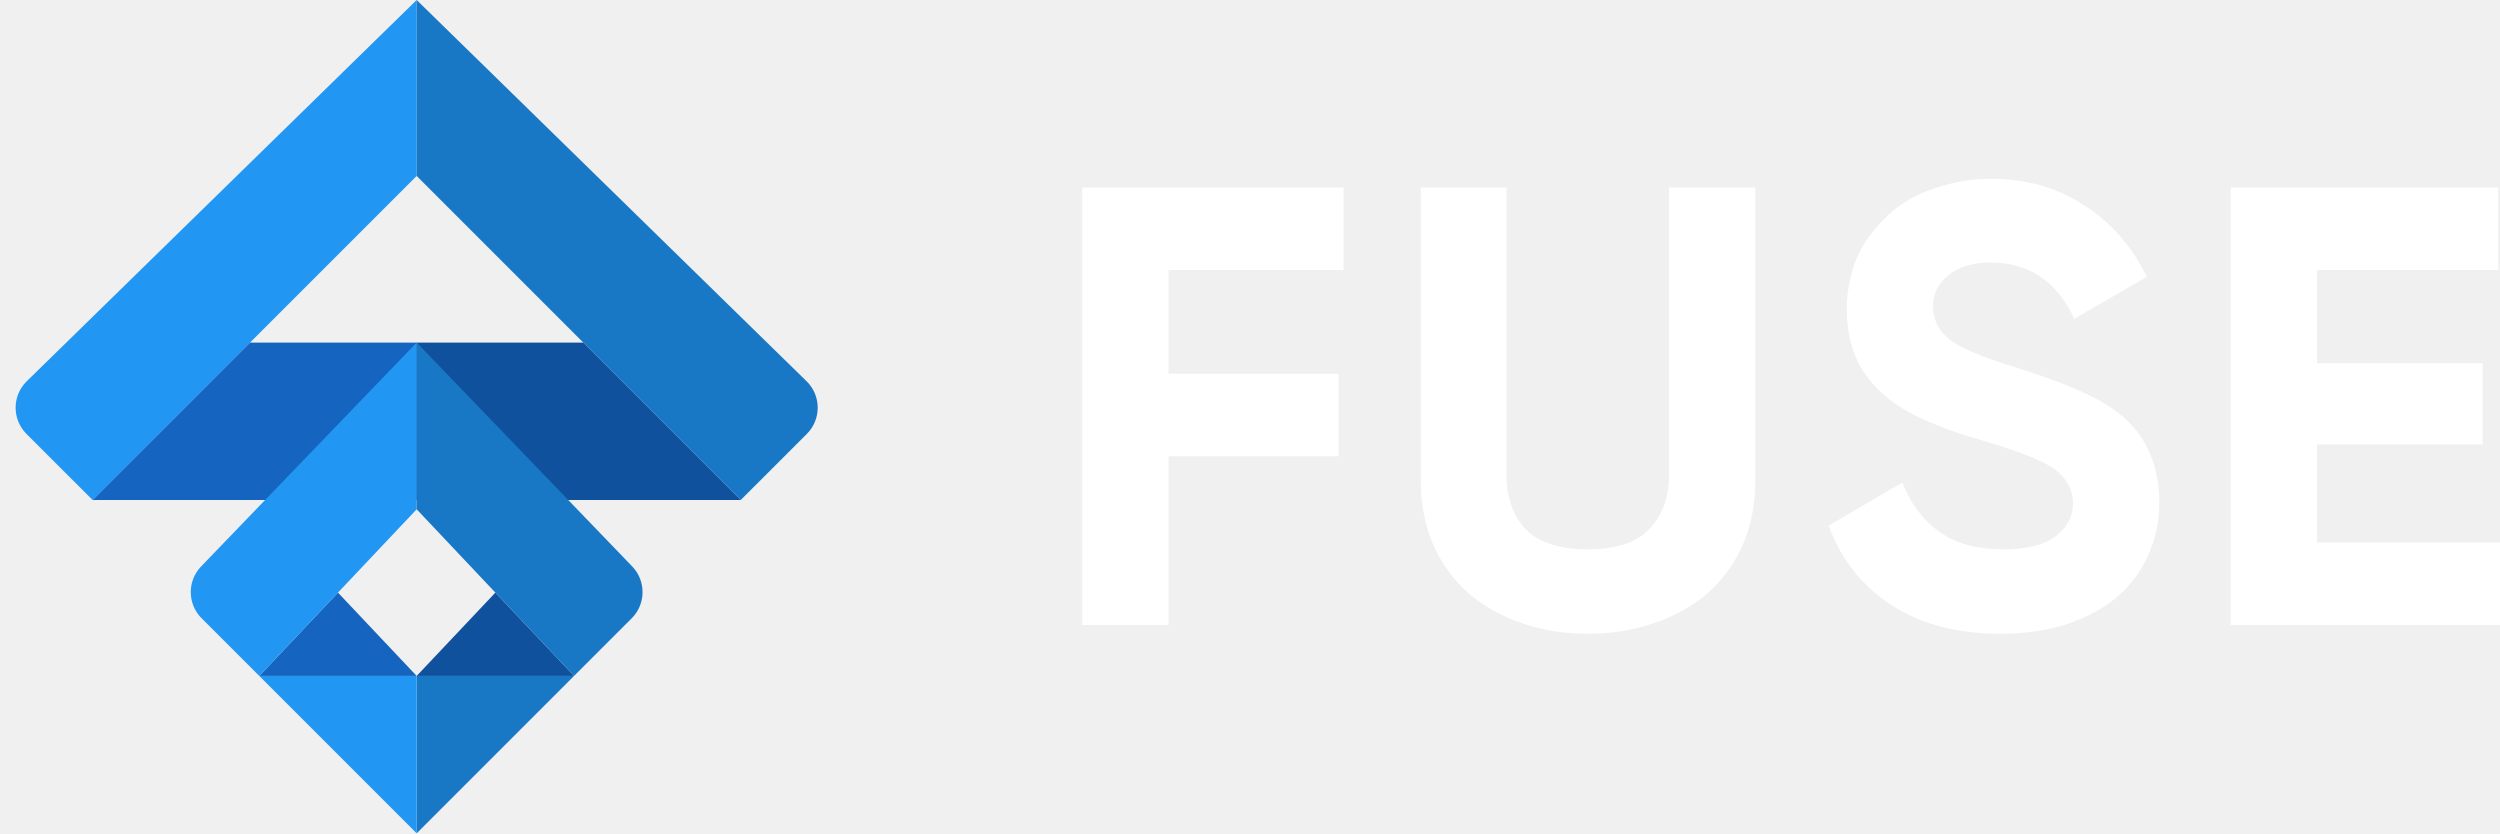
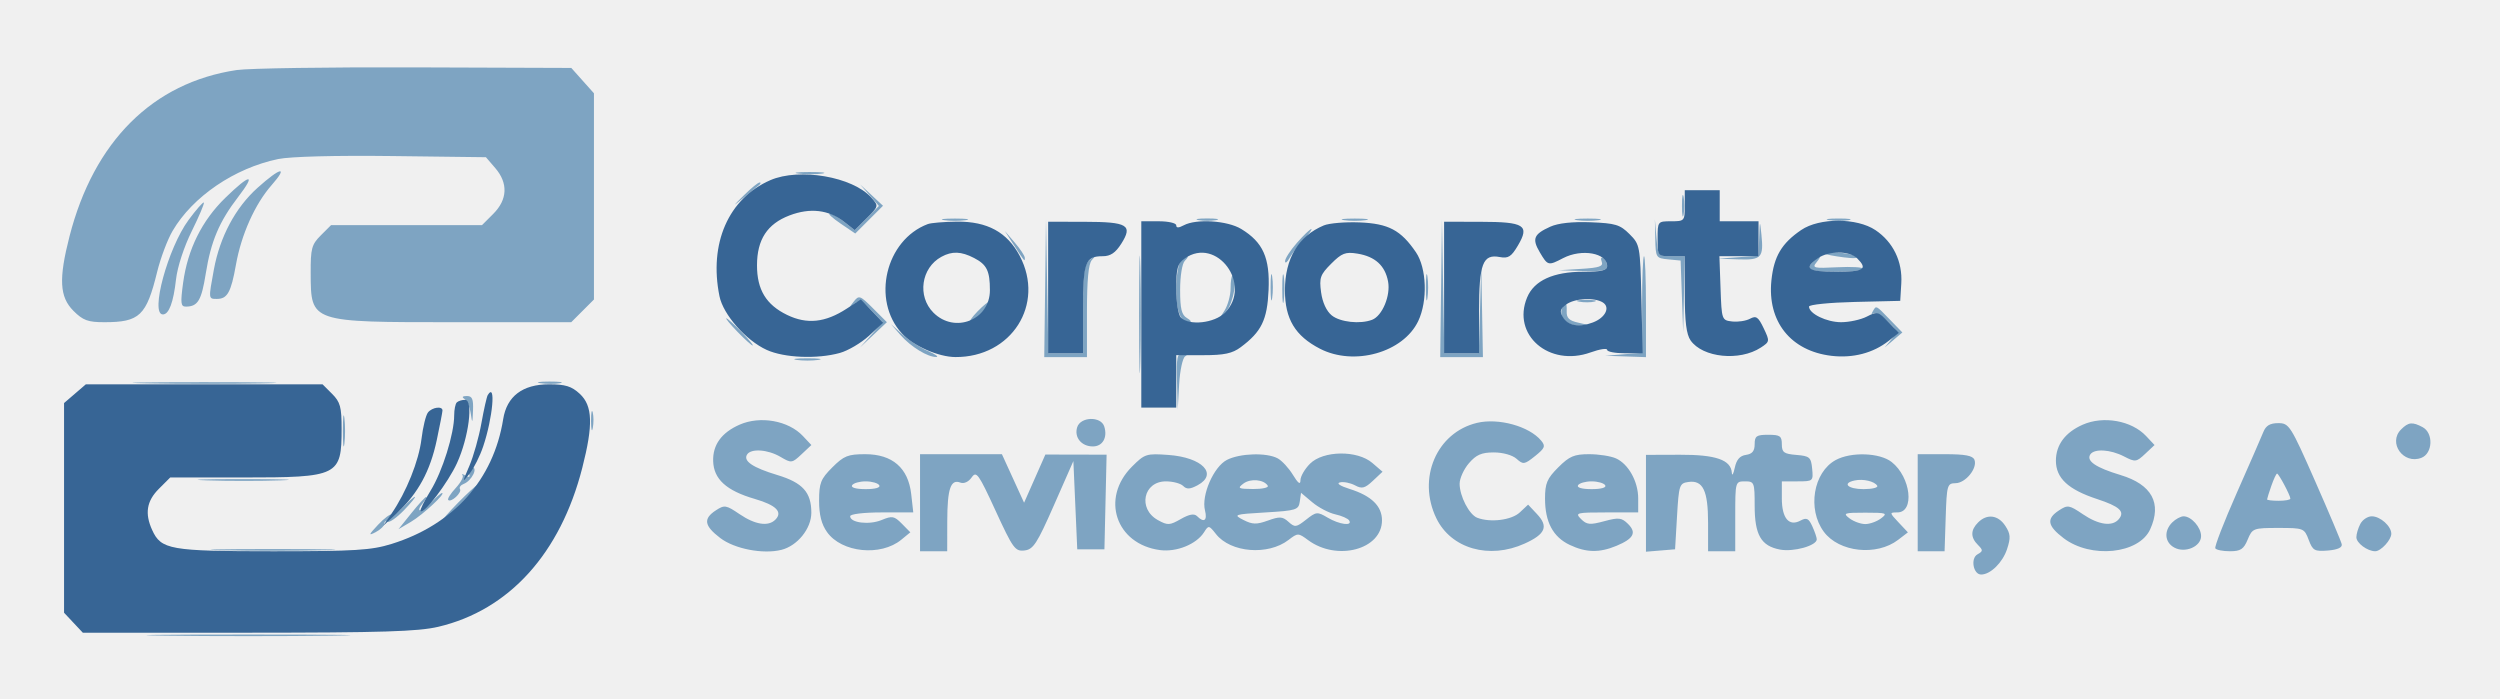
- <svg xmlns="http://www.w3.org/2000/svg" width="96" height="32" viewBox="0 0 96 32" fill="none">
-   <g clip-path="url(#clip0)">
-     <path d="M51.592 10.368H44.872V14.352H51.4V17.52H44.872V24H41.56V7.2H51.592V10.368ZM60.969 24.336C60.073 24.336 59.225 24.2 58.425 23.928C57.641 23.656 56.961 23.272 56.385 22.776C55.809 22.264 55.361 21.648 55.041 20.928C54.721 20.192 54.561 19.384 54.561 18.504V7.2H57.849V18.24C57.849 19.104 58.097 19.8 58.593 20.328C59.105 20.84 59.897 21.096 60.969 21.096C62.041 21.096 62.825 20.84 63.321 20.328C63.833 19.8 64.089 19.104 64.089 18.24V7.2H67.401V18.504C67.401 19.384 67.241 20.192 66.921 20.928C66.601 21.648 66.153 22.264 65.577 22.776C65.001 23.272 64.313 23.656 63.513 23.928C62.729 24.2 61.881 24.336 60.969 24.336ZM76.821 24.336C75.157 24.336 73.757 23.968 72.621 23.232C71.485 22.48 70.685 21.464 70.221 20.184L73.053 18.528C73.357 19.328 73.829 19.96 74.469 20.424C75.109 20.872 75.925 21.096 76.917 21.096C77.829 21.096 78.501 20.928 78.933 20.592C79.381 20.256 79.605 19.832 79.605 19.32C79.605 18.872 79.413 18.472 79.029 18.12C78.645 17.768 77.629 17.352 75.981 16.872C74.829 16.536 73.901 16.168 73.197 15.768C72.493 15.368 71.933 14.848 71.517 14.208C71.117 13.568 70.917 12.784 70.917 11.856C70.917 11.296 71.013 10.728 71.205 10.152C71.413 9.56 71.781 8.992 72.309 8.448C72.837 7.904 73.477 7.504 74.229 7.248C74.981 6.992 75.717 6.864 76.437 6.864C77.797 6.864 78.989 7.2 80.013 7.872C81.053 8.528 81.861 9.448 82.437 10.632L79.653 12.24C78.981 10.8 77.909 10.08 76.437 10.08C75.765 10.08 75.229 10.24 74.829 10.56C74.429 10.88 74.229 11.28 74.229 11.76C74.229 12.272 74.437 12.696 74.853 13.032C75.285 13.368 76.141 13.728 77.421 14.112C78.989 14.608 80.125 15.072 80.829 15.504C81.549 15.936 82.077 16.472 82.413 17.112C82.749 17.752 82.917 18.472 82.917 19.272C82.917 20.04 82.765 20.744 82.461 21.384C82.173 22.008 81.757 22.544 81.213 22.992C80.669 23.424 80.021 23.76 79.269 24C78.517 24.224 77.701 24.336 76.821 24.336ZM88.972 20.832H96.052V24H85.66V7.2H95.932V10.368H88.972V13.944H95.332V17.064H88.972V20.832Z" fill="white" />
-     <path d="M16 6.756V0L1.028 14.639C0.462 15.192 0.457 16.102 1.017 16.662L3.556 19.2" fill="#2196F3" />
-     <path d="M16 6.756V0L30.972 14.639C31.538 15.192 31.543 16.102 30.983 16.662L28.444 19.2" fill="#1878C6" />
-     <path d="M3.556 19.2L9.6 13.156H16V19.2" fill="#1565C0" />
-     <path d="M28.444 19.2L22.4 13.156H16V19.2" fill="#10519D" />
-     <path d="M16 25.956H9.956L12.978 22.756L16 25.956Z" fill="#1565C0" />
-     <path d="M16 32L22.044 25.956L16 25.956V32Z" fill="#1878C6" />
-     <path d="M16 32L9.956 25.956H16V32Z" fill="#2196F3" />
-     <path d="M16 25.956H22.044L19.022 22.756L16 25.956Z" fill="#10519D" />
-     <path d="M7.724 21.75C7.186 22.308 7.194 23.194 7.742 23.742L9.956 25.956L16 19.556V13.156" fill="#2196F3" />
-     <path d="M24.276 21.75C24.814 22.308 24.806 23.194 24.258 23.742L22.044 25.956L16 19.556V13.156" fill="#1878C6" />
-   </g>
-   <defs>
-     <clipPath id="clip0">
-       <rect width="96" height="32" fill="white" />
-     </clipPath>
-   </defs>
+ <svg xmlns="http://www.w3.org/2000/svg" width="644" height="180" viewBox="0 0 644 180" version="1.1">
+   <path d="M 60.951 18.045 C 39.357 21.287, 24.178 36.399, 17.898 60.910 C 15.092 71.865, 15.339 76.493, 18.923 80.077 C 21.379 82.533, 22.650 83, 26.876 83 C 35.971 83, 37.712 81.341, 40.486 70.025 C 41.360 66.463, 43.151 61.712, 44.466 59.467 C 49.641 50.637, 60.418 43.304, 71.655 40.969 C 74.760 40.324, 86.425 40.017, 100.993 40.199 L 125.176 40.500 127.588 43.306 C 130.924 47.187, 130.740 51.413, 127.077 55.077 L 124.154 58 104.713 58 L 85.273 58 82.636 60.636 C 80.274 62.999, 80.003 64.012, 80.032 70.386 C 80.089 83.096, 79.806 83, 117.011 83 L 147.154 83 150.077 80.077 L 153 77.154 153 50.593 L 153 24.032 150.083 20.766 L 147.166 17.500 106.833 17.356 C 84.650 17.277, 64.003 17.587, 60.951 18.045 M 66.317 48.405 C 60.648 53.502, 56.652 60.989, 55.094 69.434 C 53.683 77.086, 53.674 77, 55.878 77 C 58.574 77, 59.515 75.312, 60.777 68.204 C 62.159 60.426, 65.669 52.585, 69.955 47.704 C 74.409 42.631, 72.284 43.040, 66.317 48.405 M 205.768 44.725 C 207.565 44.947, 210.265 44.943, 211.768 44.715 C 213.271 44.486, 211.800 44.304, 208.500 44.310 C 205.200 44.315, 203.971 44.502, 205.768 44.725 M 58.020 50.980 C 52.019 56.826, 48.354 64.204, 47.177 72.815 C 46.447 78.151, 46.548 78.998, 47.916 78.985 C 50.965 78.955, 51.898 77.396, 53.001 70.492 C 54.334 62.147, 56.465 57.104, 61.341 50.750 C 66.082 44.573, 64.484 44.684, 58.020 50.980 M 191.689 50.250 C 188.575 53.334, 188.563 53.373, 191.454 51.008 C 193.129 49.637, 194.928 48.175, 195.450 47.758 C 195.972 47.341, 196.078 47, 195.685 47 C 195.292 47, 193.494 48.462, 191.689 50.250 M 223.980 50.279 L 226.403 53.058 223.290 56.171 L 220.177 59.284 217.454 57.142 C 215.956 55.964, 214.278 55, 213.726 55 C 213.173 55, 214.429 56.159, 216.517 57.576 L 220.314 60.153 223.887 56.579 L 227.461 53.006 224.509 50.253 L 221.556 47.500 223.980 50.279 M 433.272 53 C 433.272 55.475, 433.467 56.487, 433.706 55.250 C 433.944 54.013, 433.944 51.987, 433.706 50.750 C 433.467 49.513, 433.272 50.525, 433.272 53 M 48.580 56.659 C 43.253 63.881, 38.600 81, 41.965 81 C 43.517 81, 44.680 77.896, 45.338 72 C 45.696 68.786, 47.388 63.597, 49.409 59.517 C 51.310 55.676, 52.705 52.372, 52.509 52.176 C 52.312 51.979, 50.544 53.997, 48.580 56.659 M 243.250 56.716 C 244.762 56.945, 247.238 56.945, 248.750 56.716 C 250.262 56.487, 249.025 56.300, 246 56.300 C 242.975 56.300, 241.738 56.487, 243.250 56.716 M 308.750 56.706 C 309.988 56.944, 312.012 56.944, 313.250 56.706 C 314.488 56.467, 313.475 56.272, 311 56.272 C 308.525 56.272, 307.512 56.467, 308.750 56.706 M 346.250 56.716 C 347.762 56.945, 350.238 56.945, 351.750 56.716 C 353.262 56.487, 352.025 56.300, 349 56.300 C 345.975 56.300, 344.738 56.487, 346.250 56.716 M 406.250 56.716 C 407.762 56.945, 410.238 56.945, 411.750 56.716 C 413.262 56.487, 412.025 56.300, 409 56.300 C 405.975 56.300, 404.738 56.487, 406.250 56.716 M 471.264 56.718 C 472.784 56.947, 475.034 56.941, 476.264 56.704 C 477.494 56.467, 476.250 56.279, 473.500 56.286 C 470.750 56.294, 469.744 56.488, 471.264 56.718 M 269.225 74.250 L 269 92 274.500 92 L 280 92 280 80.200 C 280 72.174, 280.400 67.952, 281.250 66.998 C 282.313 65.806, 282.239 65.794, 280.750 66.921 C 279.263 68.046, 279 69.958, 279 79.622 L 279 91 274.524 91 L 270.047 91 269.748 73.750 L 269.450 56.500 269.225 74.250 M 293.432 81 C 293.432 94.475, 293.574 99.987, 293.747 93.250 C 293.920 86.513, 293.920 75.487, 293.747 68.750 C 293.574 62.013, 293.432 67.525, 293.432 81 M 371.225 74.250 L 371 92 376.500 92 L 382 92 381.786 80.250 L 381.572 68.500 381.253 79.750 L 380.934 91 376.491 91 L 372.047 91 371.748 73.750 L 371.450 56.500 371.225 74.250 M 426.398 61.500 C 426.497 66.373, 426.581 66.508, 429.713 66.811 L 432.927 67.121 433.256 76.311 L 433.585 85.500 433.792 75.750 L 434 66 430.555 66 C 427.168 66, 427.103 65.919, 426.703 61.250 L 426.296 56.500 426.398 61.500 M 453.168 61.198 L 453 65.895 447.750 66.263 L 442.500 66.630 447.781 66.815 C 453.758 67.024, 454.357 66.374, 453.735 60.355 C 453.352 56.652, 453.330 56.685, 453.168 61.198 M 334.104 62.535 C 332.397 64.479, 331.014 66.616, 331.030 67.285 C 331.047 67.953, 331.557 67.600, 332.164 66.500 C 332.771 65.400, 334.417 63.263, 335.821 61.750 C 337.225 60.237, 338.112 59, 337.791 59 C 337.470 59, 335.811 60.591, 334.104 62.535 M 261.094 63 C 263.991 67.490, 264.001 67.501, 263.995 66.417 C 263.992 65.912, 262.830 64.150, 261.412 62.500 L 258.835 59.500 261.094 63 M 470.083 65.362 C 470.313 65.562, 472.502 65.981, 474.948 66.294 C 477.826 66.662, 478.885 66.539, 477.948 65.947 C 476.612 65.101, 469.145 64.547, 470.083 65.362 M 304.200 67.200 C 303.529 67.871, 303 71.089, 303 74.500 C 303 80.313, 304.110 83.037, 306.450 82.970 C 307.028 82.953, 306.712 82.481, 305.750 81.920 C 304.379 81.121, 304 79.548, 304 74.650 C 304 71.122, 304.523 67.877, 305.200 67.200 C 305.860 66.540, 306.175 66, 305.900 66 C 305.625 66, 304.860 66.540, 304.200 67.200 M 412.598 67.396 C 413.061 68.600, 412.026 68.966, 407.337 69.258 L 401.500 69.622 407.750 69.811 C 412.613 69.958, 414 69.680, 414 68.559 C 414 67.766, 413.555 66.843, 413.011 66.507 C 412.452 66.161, 412.273 66.547, 412.598 67.396 M 423 78.445 L 423 90.890 418.250 91.265 L 413.500 91.640 418.750 91.820 L 424 92 424 79 C 424 71.850, 423.775 66, 423.500 66 C 423.225 66, 423 71.600, 423 78.445 M 467.200 67.200 C 464.927 69.473, 466.020 70, 473 70 C 476.850 70, 480.001 69.662, 480.002 69.250 C 480.003 68.838, 476.988 68.655, 473.301 68.844 C 467.260 69.154, 466.729 69.031, 467.922 67.594 C 469.467 65.732, 468.950 65.450, 467.200 67.200 M 327.300 74 C 327.300 77.025, 327.487 78.263, 327.716 76.750 C 327.945 75.237, 327.945 72.763, 327.716 71.250 C 327.487 69.737, 327.300 70.975, 327.300 74 M 330.310 74.500 C 330.315 77.800, 330.502 79.029, 330.725 77.232 C 330.947 75.435, 330.943 72.735, 330.715 71.232 C 330.486 69.729, 330.304 71.200, 330.310 74.500 M 367.300 74 C 367.300 77.025, 367.487 78.263, 367.716 76.750 C 367.945 75.237, 367.945 72.763, 367.716 71.250 C 367.487 69.737, 367.300 70.975, 367.300 74 M 317 74.277 C 317 76.080, 316.289 78.668, 315.420 80.027 L 313.840 82.500 315.920 80.139 C 317.743 78.070, 318.965 71, 317.500 71 C 317.225 71, 317 72.475, 317 74.277 M 219.923 77.689 C 218.656 79.302, 218.673 79.365, 220.080 78.268 C 221.396 77.243, 222.140 77.537, 224.518 80.018 L 227.374 83 224.460 86.250 L 221.546 89.500 225.005 86.249 L 228.464 82.997 224.905 79.438 C 221.547 76.080, 221.265 75.981, 219.923 77.689 M 251.814 80.219 C 250.336 81.749, 249.470 83, 249.889 83 C 250.838 83, 255.497 78.114, 254.921 77.723 C 254.689 77.566, 253.291 78.689, 251.814 80.219 M 406.762 77.707 C 408.006 77.946, 409.806 77.937, 410.762 77.687 C 411.718 77.437, 410.700 77.241, 408.500 77.252 C 406.300 77.263, 405.518 77.468, 406.762 77.707 M 402.357 79.513 C 401.503 81.737, 403.860 84.017, 406.872 83.882 C 409.411 83.767, 409.398 83.741, 406.500 83.104 C 404.227 82.605, 403.519 81.907, 403.579 80.223 C 403.672 77.642, 403.184 77.358, 402.357 79.513 M 482.399 80.250 C 482.003 80.938, 482.058 81.156, 482.520 80.736 C 482.983 80.316, 484.627 81.184, 486.173 82.666 C 488.882 85.261, 488.921 85.435, 487.242 87.430 L 485.500 89.500 487.774 87.573 L 490.049 85.646 486.828 82.323 C 483.134 78.511, 483.343 78.609, 482.399 80.250 M 190 85.500 C 191.866 87.425, 193.617 89, 193.892 89 C 194.167 89, 192.866 87.425, 191 85.500 C 189.134 83.575, 187.383 82, 187.108 82 C 186.833 82, 188.134 83.575, 190 85.500 M 232.004 86.345 C 234.640 89.350, 239.024 92.026, 241.200 91.961 C 241.915 91.939, 240.925 91.240, 239 90.406 C 237.075 89.572, 234.152 87.677, 232.504 86.195 L 229.507 83.500 232.004 86.345 M 303.193 98.250 L 303.385 105.500 303.746 99.026 C 303.945 95.465, 304.645 92.210, 305.304 91.791 C 306.113 91.277, 305.934 91.026, 304.750 91.015 C 303.225 91.002, 303.025 91.933, 303.193 98.250 M 205.250 92.716 C 206.762 92.945, 209.238 92.945, 210.750 92.716 C 212.262 92.487, 211.025 92.300, 208 92.300 C 204.975 92.300, 203.738 92.487, 205.250 92.716 M 37.812 98.748 C 46.233 98.916, 59.733 98.915, 67.812 98.748 C 75.890 98.580, 69 98.443, 52.500 98.443 C 36 98.444, 29.390 98.581, 37.812 98.748 M 139.264 98.718 C 140.784 98.947, 143.034 98.941, 144.264 98.704 C 145.494 98.467, 144.250 98.279, 141.500 98.286 C 138.750 98.294, 137.744 98.488, 139.264 98.718 M 119.660 102.769 C 120.298 103.174, 121.018 104.855, 121.260 106.503 C 121.659 109.221, 121.714 109.151, 121.850 105.750 C 121.969 102.783, 121.635 102.003, 120.250 102.015 C 119.114 102.025, 118.907 102.290, 119.660 102.769 M 88.320 111 C 88.320 114.575, 88.502 116.037, 88.723 114.250 C 88.945 112.463, 88.945 109.537, 88.723 107.750 C 88.502 105.963, 88.320 107.425, 88.320 111 M 152.252 108.500 C 152.263 110.700, 152.468 111.482, 152.707 110.238 C 152.946 108.994, 152.937 107.194, 152.687 106.238 C 152.437 105.282, 152.241 106.300, 152.252 108.500 M 190.500 109.403 C 185.865 111.448, 183.592 114.584, 183.710 118.768 C 183.843 123.430, 187.101 126.392, 194.445 128.527 C 199.957 130.130, 201.702 131.898, 199.722 133.878 C 197.904 135.696, 194.538 135.176, 190.531 132.456 C 187.020 130.074, 186.631 130.012, 184.391 131.479 C 181.100 133.636, 181.391 135.433, 185.542 138.600 C 189.218 141.404, 196.576 142.825, 201.289 141.642 C 205.420 140.606, 209 136.168, 209 132.086 C 209 126.806, 206.768 124.333, 200.223 122.361 C 193.911 120.460, 191.408 118.766, 192.441 117.096 C 193.449 115.465, 197.802 115.770, 201.069 117.700 C 203.858 119.347, 204.024 119.326, 206.479 117.020 L 209.011 114.641 206.830 112.319 C 203.093 108.342, 195.839 107.046, 190.500 109.403 M 277.485 110.048 C 276.660 112.646, 278.576 115, 281.515 115 C 284.040 115, 285.356 112.698, 284.455 109.859 C 283.604 107.176, 278.351 107.318, 277.485 110.048 M 380.479 108.932 C 370.060 111.422, 365.026 123.225, 370 133.500 C 373.800 141.349, 383.633 144.165, 392.765 140.020 C 398.110 137.594, 398.936 135.626, 395.947 132.444 L 393.641 129.989 391.506 131.994 C 389.383 133.988, 383.929 134.677, 380.545 133.379 C 378.467 132.582, 376 127.819, 376 124.605 C 376 123.234, 377.077 120.859, 378.394 119.328 C 380.275 117.142, 381.650 116.545, 384.814 116.545 C 387.140 116.545, 389.613 117.239, 390.670 118.189 C 392.378 119.723, 392.695 119.677, 395.430 117.485 C 397.976 115.446, 398.182 114.924, 397.003 113.503 C 393.930 109.801, 386.011 107.610, 380.479 108.932 M 536.500 109.403 C 531.990 111.393, 529.600 114.607, 529.600 118.679 C 529.600 123.159, 532.756 126.100, 540.189 128.547 C 546.023 130.467, 547.439 131.767, 545.820 133.716 C 544.160 135.717, 540.629 135.238, 536.531 132.456 C 533.020 130.074, 532.631 130.012, 530.391 131.479 C 527.095 133.639, 527.391 135.434, 531.572 138.623 C 538.593 143.978, 550.984 142.720, 553.882 136.359 C 556.954 129.618, 554.317 124.800, 546.223 122.361 C 539.911 120.460, 537.408 118.766, 538.441 117.096 C 539.417 115.516, 543.613 115.748, 547.152 117.578 C 550.053 119.079, 550.323 119.045, 552.608 116.899 L 555.011 114.641 552.830 112.319 C 549.093 108.342, 541.839 107.046, 536.500 109.403 M 583.053 111.250 C 582.559 112.487, 579.468 119.575, 576.183 127 C 572.898 134.425, 570.415 140.838, 570.664 141.250 C 570.914 141.662, 572.612 142, 574.438 142 C 577.183 142, 577.972 141.481, 579 139 C 580.205 136.091, 580.446 136, 586.902 136 C 593.414 136, 593.587 136.068, 594.718 139.064 C 595.766 141.841, 596.233 142.099, 599.687 141.814 C 602.173 141.609, 603.407 141.047, 603.232 140.197 C 603.085 139.481, 600.001 132.168, 596.379 123.947 C 590.056 109.599, 589.675 109, 586.871 109 C 584.775 109, 583.697 109.635, 583.053 111.250 M 618.518 110.625 C 615.071 114.072, 619.121 119.733, 623.750 117.937 C 626.692 116.796, 626.901 111.553, 624.066 110.035 C 621.424 108.621, 620.414 108.728, 618.518 110.625 M 452 114.430 C 452 116.187, 451.378 116.949, 449.756 117.180 C 448.186 117.404, 447.321 118.400, 446.875 120.500 C 446.524 122.150, 446.183 122.723, 446.118 121.773 C 445.891 118.461, 441.995 117.112, 432.750 117.144 L 424 117.174 424 129.647 L 424 142.121 427.750 141.810 L 431.500 141.500 432 133 C 432.476 124.909, 432.618 124.483, 434.944 124.155 C 438.681 123.628, 440 126.376, 440 134.691 L 440 142 443.500 142 L 447 142 447 133 C 447 124.067, 447.019 124, 449.500 124 C 451.901 124, 452 124.248, 452 130.277 C 452 137.801, 453.655 140.657, 458.545 141.574 C 462.032 142.229, 468 140.557, 468 138.926 C 468 138.468, 467.486 136.966, 466.858 135.588 C 465.913 133.513, 465.386 133.258, 463.794 134.110 C 460.837 135.693, 459 133.496, 459 128.378 L 459 124 463.063 124 C 467.045 124, 467.120 123.935, 466.813 120.750 C 466.527 117.783, 466.174 117.473, 462.750 117.190 C 459.526 116.923, 459 116.537, 459 114.440 C 459 112.318, 458.544 112, 455.500 112 C 452.460 112, 452 112.319, 452 114.430 M 214.400 120.400 C 211.406 123.394, 211 124.420, 211 128.996 C 211 132.631, 211.616 135.056, 213.050 137.071 C 216.821 142.366, 226.866 143.394, 232.179 139.029 L 234.500 137.122 232.321 134.910 C 230.361 132.919, 229.837 132.825, 227.091 133.962 C 223.913 135.279, 219 134.683, 219 132.981 C 219 132.420, 222.482 132, 227.130 132 L 235.260 132 234.728 127.282 C 233.969 120.545, 229.885 117, 222.884 117 C 218.435 117, 217.375 117.425, 214.400 120.400 M 237 129.500 L 237 142 240.500 142 L 244 142 244.015 134.250 C 244.032 125.904, 244.891 123.360, 247.372 124.312 C 248.311 124.673, 249.487 124.142, 250.290 122.997 C 251.517 121.244, 252.056 121.994, 256.471 131.590 C 260.941 141.307, 261.504 142.080, 263.904 141.802 C 266.175 141.538, 267.127 140.076, 271.500 130.136 L 276.500 118.772 277 130.136 L 277.500 141.500 281 141.500 L 284.500 141.500 284.780 129.311 L 285.061 117.123 277.175 117.106 L 269.289 117.088 266.547 123.294 L 263.805 129.500 260.949 123.250 L 258.092 117 247.546 117 L 237 117 237 129.500 M 291.598 120.202 C 283.463 128.337, 287.428 140.175, 298.799 141.700 C 303.100 142.277, 308.244 140.183, 310.192 137.064 C 311.312 135.271, 311.442 135.292, 313.235 137.571 C 317.017 142.379, 326.637 143.158, 331.935 139.085 C 334.316 137.254, 334.426 137.255, 336.968 139.134 C 344.427 144.649, 356 141.551, 356 134.039 C 356 130.371, 353.279 127.719, 347.722 125.973 C 345.165 125.169, 344.169 124.493, 345.198 124.260 C 346.131 124.047, 347.861 124.391, 349.042 125.022 C 350.845 125.988, 351.585 125.799, 353.665 123.845 L 356.141 121.518 353.515 119.259 C 349.643 115.929, 340.874 116.036, 337.455 119.455 C 336.105 120.805, 334.998 122.717, 334.996 123.705 C 334.994 124.957, 334.405 124.537, 333.050 122.314 C 331.981 120.561, 330.213 118.649, 329.119 118.064 C 326.263 116.535, 319.377 116.754, 316.041 118.479 C 312.629 120.243, 309.431 127.599, 310.400 131.457 C 311.063 134.098, 310.160 134.760, 308.357 132.957 C 307.632 132.232, 306.352 132.461, 304.168 133.707 C 301.298 135.344, 300.782 135.366, 298.262 133.967 C 293.043 131.069, 294.514 124, 300.335 124 C 302.131 124, 304.131 124.531, 304.780 125.180 C 305.686 126.086, 306.544 126.047, 308.480 125.011 C 313.858 122.132, 309.727 117.825, 300.981 117.192 C 295.296 116.781, 294.888 116.912, 291.598 120.202 M 401.400 120.400 C 398.508 123.292, 398 124.495, 398 128.450 C 398 134.464, 400.061 138.326, 404.357 140.365 C 408.577 142.368, 412.022 142.435, 416.410 140.602 C 420.842 138.750, 421.654 137.203, 419.371 134.956 C 417.727 133.337, 416.983 133.253, 413.244 134.265 C 409.572 135.258, 408.753 135.182, 407.280 133.708 C 405.669 132.097, 406.039 132, 413.786 132 L 422 132 422 128.404 C 422 124.045, 419.515 119.556, 416.288 118.085 C 414.978 117.488, 411.857 117, 409.353 117 C 405.508 117, 404.271 117.529, 401.400 120.400 M 472.881 118.503 C 467.104 121.643, 465.522 131.173, 469.814 136.977 C 473.732 142.273, 483.427 143.318, 488.987 139.045 L 491.474 137.134 489.063 134.567 C 486.701 132.053, 486.695 132, 488.758 132 C 493.272 132, 492.246 122.912, 487.293 119.016 C 484.235 116.610, 476.848 116.348, 472.881 118.503 M 494 129.500 L 494 142 497.461 142 L 500.922 142 501.211 133.250 C 501.486 124.937, 501.612 124.499, 503.750 124.472 C 506.340 124.440, 509.445 120.603, 508.621 118.454 C 508.206 117.373, 506.259 117, 501.031 117 L 494 117 494 129.500 M 120.765 121.831 C 121.179 122.910, 120.943 123.098, 119.920 122.504 C 119.139 122.050, 118.790 122.004, 119.145 122.401 C 119.500 122.799, 118.708 124.291, 117.385 125.718 C 116.062 127.146, 115.199 128.532, 115.466 128.799 C 116.200 129.533, 119.050 126.891, 118.495 125.991 C 118.229 125.561, 118.654 124.963, 119.440 124.661 C 121.558 123.849, 123.264 120.333, 121.541 120.333 C 120.753 120.333, 120.430 120.956, 120.765 121.831 M 585.098 125.149 C 584.494 126.881, 584 128.456, 584 128.649 C 584 128.842, 585.350 129, 587 129 C 588.650 129, 590 128.753, 590 128.450 C 590 127.630, 587.008 122, 586.572 122 C 586.365 122, 585.702 123.417, 585.098 125.149 M 53.302 123.746 C 58.693 123.926, 67.243 123.925, 72.302 123.744 C 77.361 123.563, 72.950 123.416, 62.500 123.417 C 52.050 123.418, 47.911 123.566, 53.302 123.746 M 320.296 124.574 C 318.690 125.792, 318.957 125.940, 322.809 125.968 C 325.179 125.986, 326.873 125.604, 326.575 125.121 C 325.573 123.500, 322.111 123.198, 320.296 124.574 M 477.750 123.772 C 474.435 124.482, 476.008 126, 480.059 126 C 482.291 126, 483.873 125.604, 483.575 125.121 C 482.865 123.972, 479.957 123.299, 477.750 123.772 M 219.500 125 C 219.126 125.605, 220.509 126, 223 126 C 225.491 126, 226.874 125.605, 226.500 125 C 226.160 124.450, 224.585 124, 223 124 C 221.415 124, 219.840 124.450, 219.500 125 M 406.500 125 C 406.126 125.605, 407.509 126, 410 126 C 412.491 126, 413.874 125.605, 413.500 125 C 413.160 124.450, 411.585 124, 410 124 C 408.415 124, 406.840 124.450, 406.500 125 M 118 129.500 C 115.571 131.975, 113.809 134, 114.084 134 C 114.359 134, 116.571 131.975, 119 129.500 C 121.429 127.025, 123.191 125, 122.916 125 C 122.641 125, 120.429 127.025, 118 129.500 M 111.004 129.496 C 108.537 132.122, 106.804 132.146, 108.980 129.524 C 109.676 128.686, 110.040 128, 109.790 128 C 109.540 128, 107.830 129.872, 105.991 132.161 L 102.648 136.321 105.869 134.419 C 108.909 132.622, 114.967 127, 113.861 127 C 113.579 127, 112.293 128.123, 111.004 129.496 M 334.823 129.223 C 334.523 131.341, 333.907 131.535, 326 132.004 C 317.858 132.487, 317.618 132.569, 320.299 133.937 C 322.626 135.125, 323.694 135.151, 326.621 134.093 C 329.647 132.998, 330.392 133.045, 331.917 134.425 C 333.555 135.907, 333.904 135.863, 336.450 133.861 C 339.077 131.794, 339.340 131.770, 342.008 133.346 C 345.025 135.128, 348.479 135.584, 347.548 134.077 C 347.234 133.569, 345.621 132.856, 343.965 132.492 C 342.308 132.128, 339.646 130.731, 338.049 129.388 L 335.146 126.945 334.823 129.223 M 104.029 130.469 C 102.753 131.827, 101.394 132.743, 101.008 132.505 C 100.622 132.266, 99 133.463, 97.403 135.165 C 94.928 137.803, 94.832 138.087, 96.750 137.094 C 97.987 136.454, 99 135.469, 99 134.906 C 99 134.343, 99.379 134.116, 99.842 134.402 C 100.304 134.688, 102.193 133.365, 104.038 131.461 C 105.883 129.557, 107.157 128, 106.870 128 C 106.583 128, 105.305 129.111, 104.029 130.469 M 476.441 133.532 C 477.509 134.339, 479.335 135, 480.500 135 C 481.665 135, 483.491 134.339, 484.559 133.532 C 486.335 132.188, 485.990 132.064, 480.500 132.064 C 475.010 132.064, 474.665 132.188, 476.441 133.532 M 509.571 134.571 C 507.593 136.550, 507.575 138.432, 509.514 140.371 C 510.866 141.723, 510.854 141.983, 509.400 142.796 C 507.550 143.831, 508.307 148, 510.345 148 C 512.737 148, 515.869 144.928, 517.014 141.459 C 517.985 138.517, 517.910 137.511, 516.567 135.462 C 514.722 132.646, 511.861 132.282, 509.571 134.571 M 559.571 134.571 C 557.365 136.777, 557.617 139.725, 560.126 141.068 C 562.913 142.559, 567 140.791, 567 138.093 C 567 135.844, 564.487 133, 562.500 133 C 561.754 133, 560.436 133.707, 559.571 134.571 M 608.035 134.934 C 607.466 135.998, 607 137.557, 607 138.399 C 607 139.886, 609.854 142, 611.863 142 C 613.314 142, 616 139.078, 616 137.500 C 616 135.534, 613.164 133, 610.964 133 C 609.922 133, 608.605 133.870, 608.035 134.934 M 57.191 141.747 C 64.171 141.918, 75.871 141.919, 83.191 141.748 C 90.511 141.577, 84.800 141.436, 70.500 141.436 C 56.200 141.435, 50.211 141.575, 57.191 141.747 M 42.750 163.749 C 54.438 163.909, 73.563 163.909, 85.250 163.749 C 96.938 163.589, 87.375 163.458, 64 163.458 C 40.625 163.458, 31.063 163.589, 42.750 163.749" stroke="none" fill="#7ea4c2" fill-rule="evenodd" />
+   <path d="M 198.422 46.418 C 187.661 51.104, 182.573 62.727, 185.338 76.310 C 186.304 81.055, 192.145 87.696, 197.500 90.134 C 202.012 92.189, 210.501 92.544, 216.344 90.921 C 218.459 90.334, 221.834 88.344, 223.844 86.499 L 227.500 83.143 224.627 80.139 L 221.754 77.134 218.127 79.500 C 212.595 83.108, 207.885 83.607, 202.761 81.126 C 197.357 78.510, 194.999 74.625, 195.004 68.346 C 195.009 61.720, 197.636 57.686, 203.372 55.496 C 208.703 53.460, 213.494 54.028, 217.487 57.169 L 220.177 59.284 223.280 56.182 C 226.374 53.088, 226.377 53.074, 224.441 50.899 C 219.659 45.526, 205.910 43.158, 198.422 46.418 M 434 53 C 434 56.905, 433.917 57, 430.500 57 C 427.019 57, 427 57.024, 427 61.500 C 427 65.976, 427.019 66, 430.500 66 L 434 66 434 75.777 C 434 82.859, 434.414 86.147, 435.503 87.701 C 438.614 92.142, 448.133 93.109, 453.585 89.536 C 455.904 88.017, 455.921 87.902, 454.318 84.541 C 452.930 81.631, 452.388 81.257, 450.790 82.113 C 449.751 82.668, 447.686 82.983, 446.201 82.812 C 443.537 82.504, 443.496 82.386, 443.210 74.250 L 442.919 66 447.960 66 L 453 66 453 61.500 L 453 57 448 57 L 443 57 443 53 L 443 49 438.500 49 L 434 49 434 53 M 239 57.722 C 228.116 61.811, 224.442 77.291, 232.317 85.882 C 235.268 89.101, 241.712 91.951, 246.101 91.978 C 260.569 92.066, 269.262 78.393, 262.675 65.907 C 259.462 59.816, 254.318 57.014, 246.500 57.095 C 243.200 57.130, 239.825 57.412, 239 57.722 M 270 74.058 L 270 91 274.500 91 L 279 91 279 79.700 C 279 67.476, 279.550 66, 284.102 66 C 286.056 66, 287.368 65.109, 288.842 62.780 C 291.877 57.987, 290.498 57.159, 279.442 57.136 L 270 57.117 270 74.058 M 294 81 L 294 105 298.500 105 L 303 105 303 98.245 L 303 91.490 309.923 91.495 C 315.360 91.499, 317.440 91.057, 319.611 89.438 C 324.972 85.441, 326.443 82.419, 326.785 74.699 C 327.152 66.421, 325.356 62.407, 319.759 58.995 C 316.180 56.812, 308.186 56.295, 304.934 58.035 C 303.601 58.749, 303 58.749, 303 58.035 C 303 57.466, 300.975 57, 298.500 57 L 294 57 294 81 M 341.001 58.071 C 334.454 60.819, 331 66.597, 331 74.802 C 331 82.151, 333.620 86.519, 340.008 89.823 C 348.825 94.382, 361.487 90.816, 365.344 82.688 C 367.802 77.508, 367.519 69.058, 364.750 64.990 C 360.864 59.281, 357.676 57.591, 350.218 57.292 C 346.523 57.144, 342.375 57.494, 341.001 58.071 M 372 74.058 L 372 91 376.500 91 L 381 91 381 80.191 C 381 67.932, 381.973 65.379, 386.328 66.212 C 388.528 66.632, 389.311 66.137, 391.016 63.248 C 394.093 58.032, 392.726 57.159, 381.442 57.136 L 372 57.117 372 74.058 M 399.370 58.388 C 395.079 60.327, 394.595 61.506, 396.658 64.998 C 398.706 68.465, 398.824 68.494, 402.636 66.506 C 407.455 63.993, 414 65.161, 414 68.535 C 414 69.661, 412.591 70, 407.901 70 C 400.146 70, 395.213 72.247, 393.390 76.610 C 389.363 86.246, 399.036 94.629, 409.739 90.780 C 412.083 89.937, 414 89.642, 414 90.124 C 414 90.606, 416.059 91, 418.576 91 L 423.151 91 422.826 77.020 C 422.506 63.290, 422.451 62.990, 419.747 60.289 C 417.324 57.869, 416.122 57.505, 409.747 57.256 C 405.079 57.074, 401.386 57.477, 399.370 58.388 M 463.990 59.250 C 458.949 62.681, 456.953 66.055, 456.316 72.223 C 455.224 82.812, 461.278 90.417, 471.793 91.662 C 477.305 92.315, 482.520 90.952, 486.505 87.818 L 489.134 85.749 486.425 82.922 C 483.862 80.247, 483.566 80.173, 480.908 81.548 C 479.363 82.346, 476.377 83, 474.272 83 C 470.534 83, 466 80.794, 466 78.975 C 466 78.474, 471.288 77.937, 477.750 77.782 L 489.500 77.500 489.773 73 C 490.115 67.363, 487.664 62.317, 483.102 59.270 C 478.316 56.073, 468.673 56.063, 463.990 59.250 M 242.500 66.155 C 237.279 69.011, 236.238 76.329, 240.455 80.545 C 245.936 86.027, 255 82.426, 255 74.767 C 255 69.779, 254.205 68.157, 250.928 66.463 C 247.595 64.739, 245.245 64.653, 242.500 66.155 M 305.223 66.557 C 303.329 67.883, 303 69.039, 303 74.357 C 303 77.879, 303.523 81.123, 304.200 81.800 C 306.365 83.965, 312.842 83.249, 315.545 80.545 C 322.708 73.383, 313.429 60.809, 305.223 66.557 M 342.921 67.925 C 340.091 70.755, 339.810 71.548, 340.312 75.288 C 340.660 77.888, 341.700 80.148, 343.048 81.240 C 345.214 82.994, 350.379 83.559, 353.455 82.379 C 356.075 81.374, 358.252 76.155, 357.569 72.516 C 356.799 68.412, 354.227 66.073, 349.670 65.334 C 346.589 64.834, 345.652 65.194, 342.921 67.925 M 468.223 66.557 C 464.508 69.159, 465.675 70, 473 70 C 480.154 70, 481.198 69.341, 478.429 66.571 C 476.416 64.558, 471.086 64.551, 468.223 66.557 M 403.441 78.441 C 401.891 79.593, 401.722 80.247, 402.602 81.691 C 403.961 83.921, 406.771 84.418, 410.341 83.060 C 413.542 81.843, 414.871 79.165, 412.896 77.914 C 410.744 76.552, 405.599 76.839, 403.441 78.441 M 19.306 101.413 L 16.500 103.827 16.500 130.833 L 16.500 157.839 18.924 160.419 L 21.349 163 63.924 162.985 C 98.382 162.973, 107.723 162.682, 112.913 161.459 C 131.144 157.161, 144.352 142.583, 149.992 120.532 C 152.838 109.405, 152.675 104.530, 149.354 101.452 C 147.240 99.493, 145.646 99, 141.431 99 C 134.616 99, 130.563 102.077, 129.621 107.968 C 127.120 123.607, 116.787 135.164, 100.875 140.116 C 95.641 141.745, 91.511 142, 70.361 142 C 43.788 142, 41.505 141.599, 39.195 136.528 C 37.253 132.267, 37.774 129.072, 40.923 125.923 L 43.846 123 62.473 123 C 87.247 123, 88 122.627, 88 110.373 C 88 104.843, 87.645 103.554, 85.545 101.455 L 83.091 99 52.601 99 L 22.112 99 19.306 101.413 M 125.646 101.764 C 125.386 102.184, 124.650 105.447, 124.009 109.014 C 123.369 112.581, 121.977 117.525, 120.916 120 C 118.988 124.498, 118.988 124.499, 120.972 122 C 122.063 120.625, 123.637 117.475, 124.469 115 C 126.952 107.613, 127.779 98.312, 125.646 101.764 M 117.667 103.667 C 117.300 104.033, 117 105.514, 117 106.957 C 117 111.756, 113.974 121.438, 110.929 126.378 C 109.276 129.061, 108.106 131.439, 108.329 131.662 C 109.192 132.525, 115.417 124.331, 117.721 119.299 C 120.752 112.678, 121.990 103, 119.807 103 C 118.996 103, 118.033 103.300, 117.667 103.667 M 110.246 106.250 C 109.696 106.938, 108.945 110, 108.576 113.056 C 107.887 118.756, 104.685 126.738, 100.839 132.339 L 98.669 135.500 102.419 132 C 107.715 127.058, 110.827 121.311, 112.511 113.364 C 113.311 109.589, 113.973 106.162, 113.983 105.750 C 114.011 104.534, 111.331 104.893, 110.246 106.250" stroke="none" fill="#376595" fill-rule="evenodd" />
</svg>
